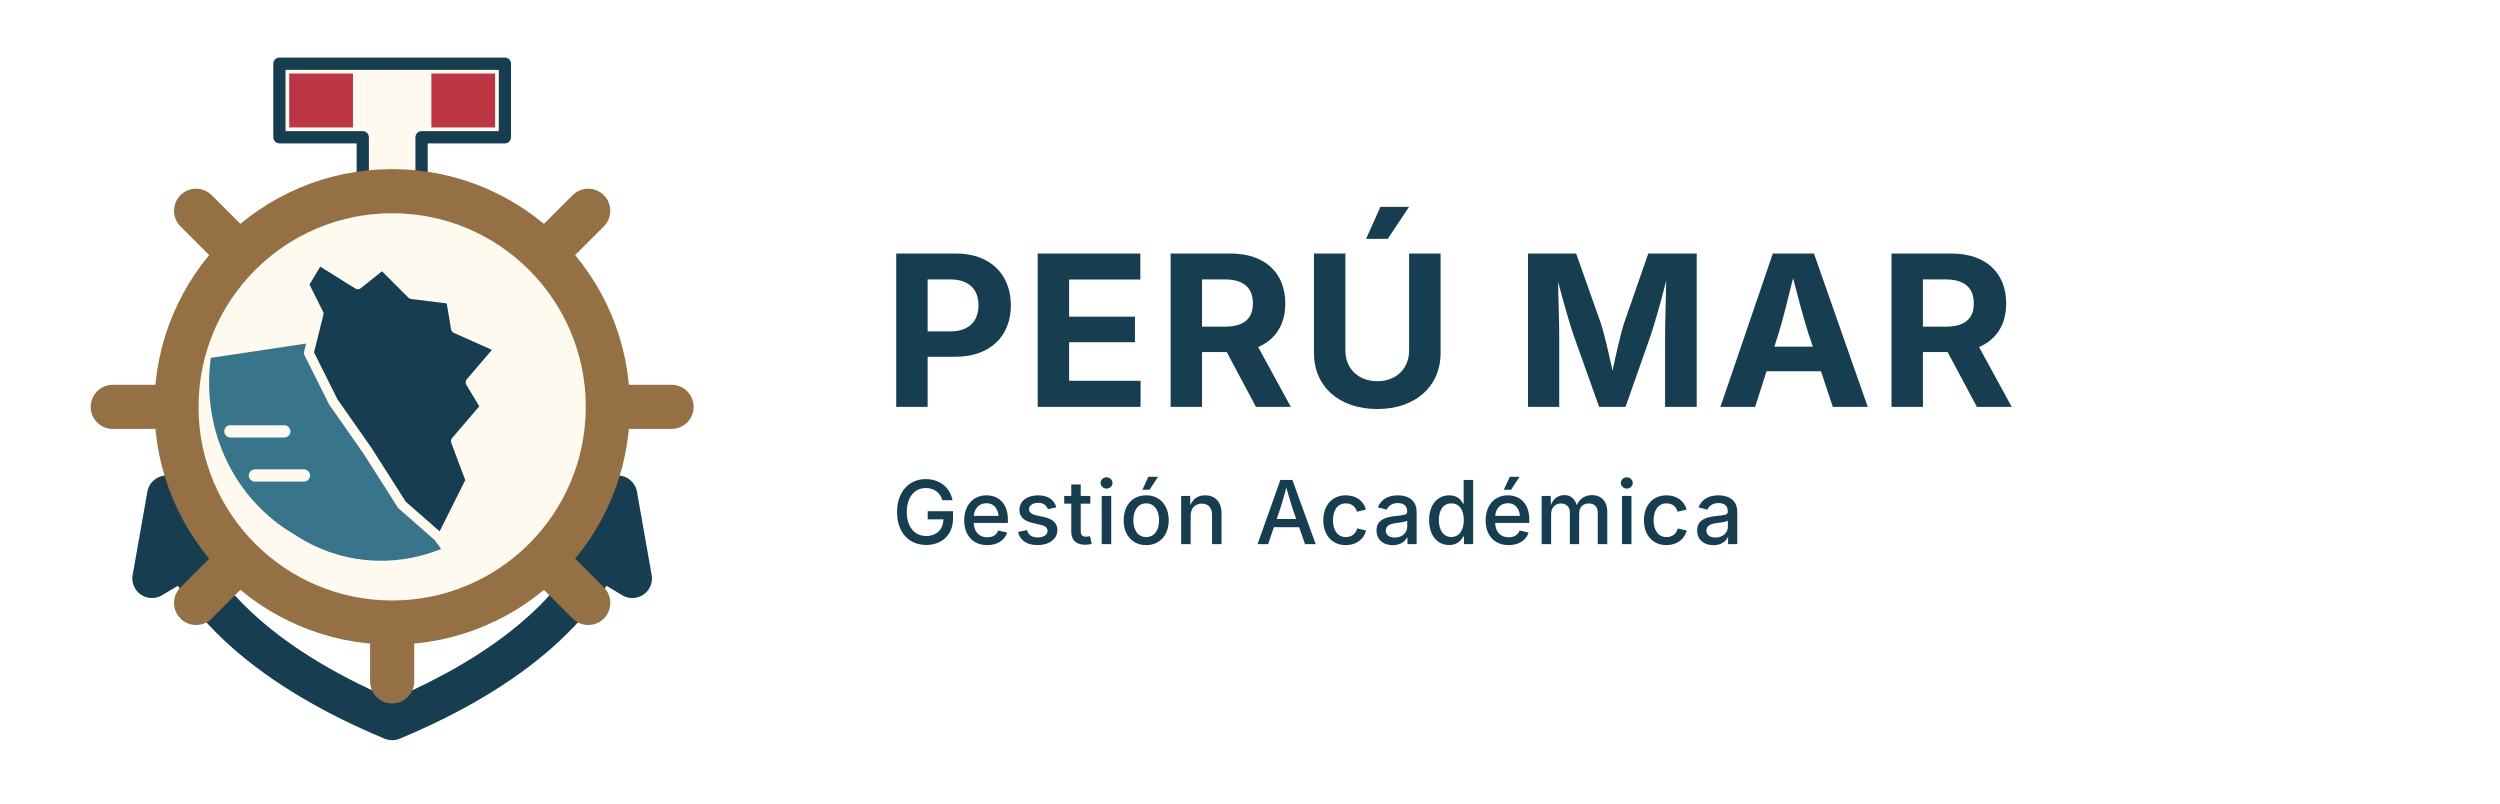
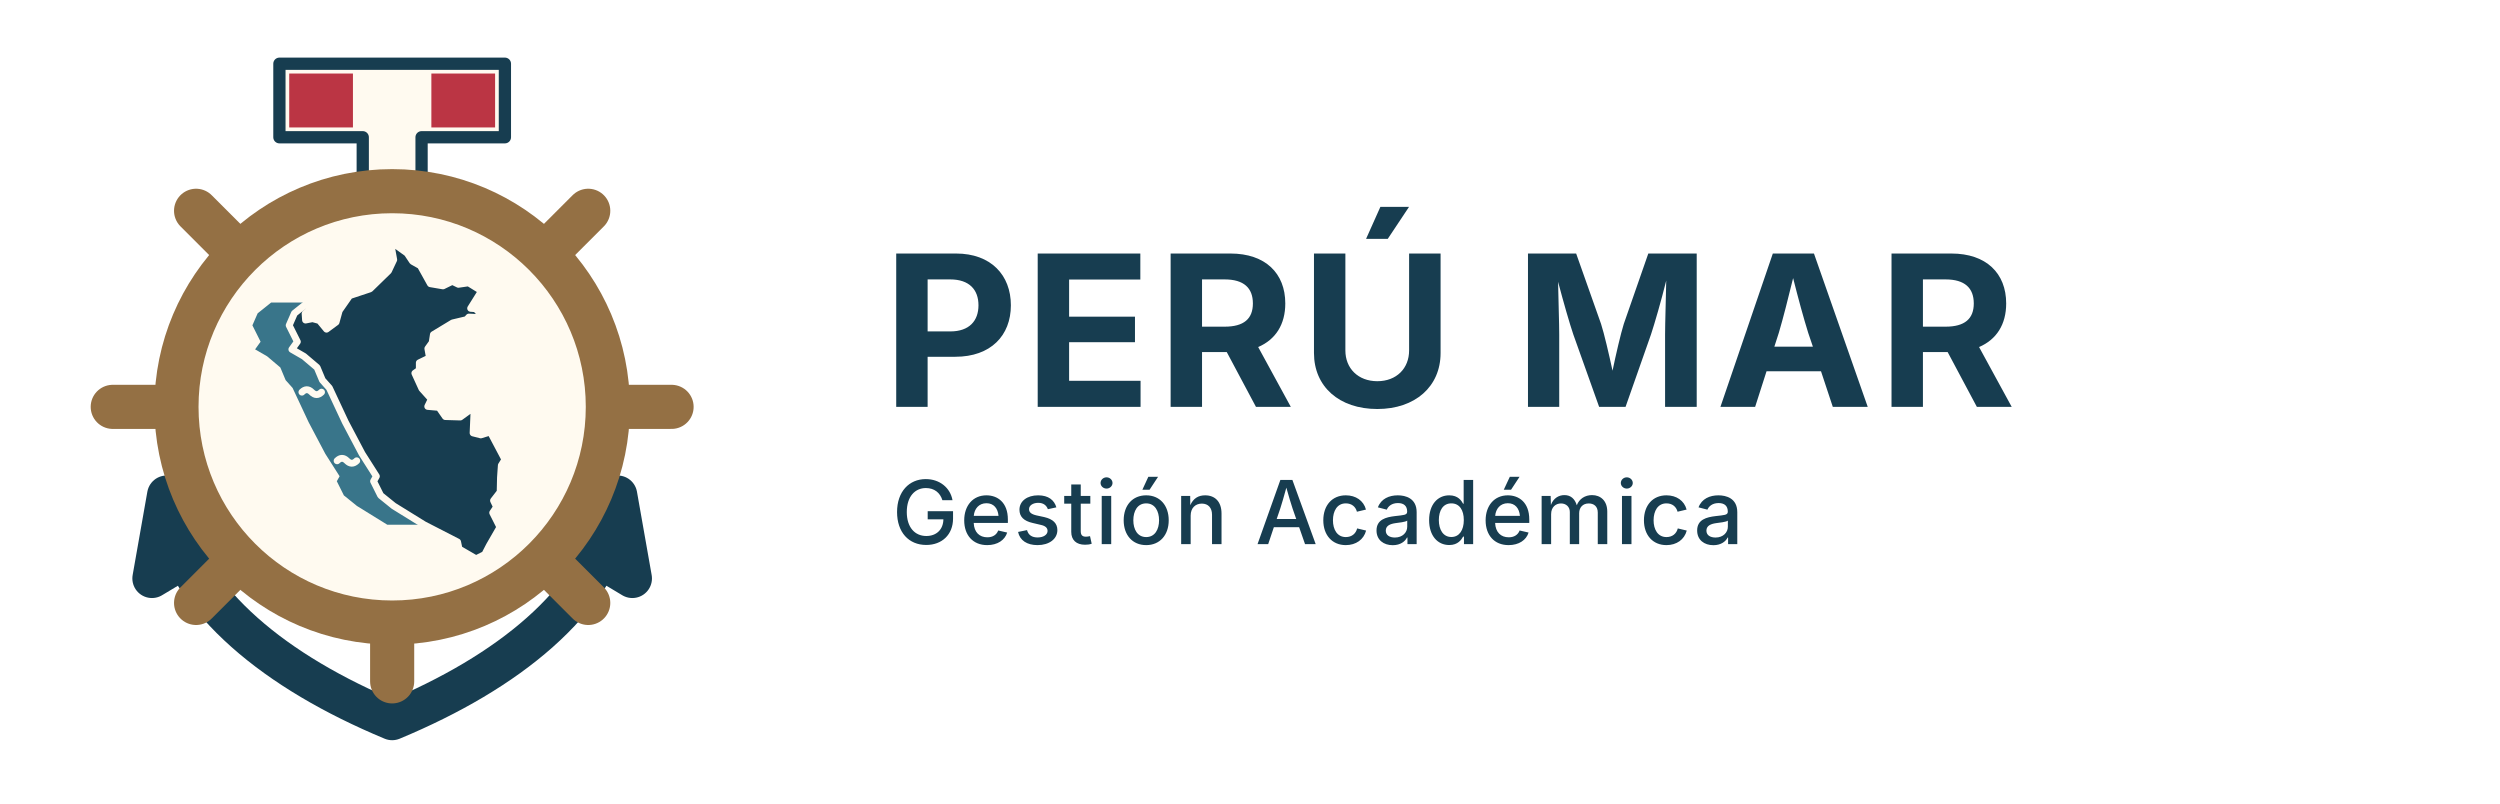
<svg xmlns="http://www.w3.org/2000/svg" viewBox="0 0 510 164" role="img" aria-labelledby="pm-logo-title pm-logo-desc">
  <g id="anchor" fill="none" stroke="var(--pm-ink, #173d50)" stroke-width="8" stroke-linecap="round" stroke-linejoin="round">
    <path d="M80 29v116M34 105c5 18 22 32 46 42 24-10 41-24 46-42" />
    <path d="m34 101-3 17 15-9m80-8 3 17-15-9" />
  </g>
  <g id="institutional-t" stroke="var(--pm-ink, #173d50)" stroke-width="2.5" stroke-linejoin="round">
    <path d="M57 13h46v15H86v15H74V28H57Z" fill="var(--pm-paper, #fffaf0)" />
    <path d="M59 15h13v11H59Zm29 0h13v11H88Z" fill="var(--pm-red, #bb3544)" stroke="none" />
  </g>
  <g id="wheel" stroke="var(--pm-wheel, #947044)" stroke-linecap="round">
    <path d="M23 83h14m86 0h14M40 43l10 10m60 60 10 10M40 123l10-10m60-60 10-10M80 127v12" fill="none" stroke-width="9" />
    <circle cx="80" cy="83" r="44" fill="var(--pm-paper, #fffaf0)" stroke-width="9" />
  </g>
  <g id="peru-and-mar-de-grau">
-     <path id="western-sea" d="M43 73c-2 15 5 29 17 36 9 6 20 7 30 3l-8-11-7-11-7-10-5-10Z" fill="var(--pm-sea, #39758a)" />
-     <path id="sea-lines" d="M47 88h11m-6 9h10" fill="none" stroke="var(--pm-paper, #fffaf0)" stroke-width="2.5" stroke-linecap="round" />
-     <path id="peru" d="m65 53 8 5 5-4 6 6 8 1 1 6 9 4-6 7 3 5-6 7 3 8-6 12-8-7-7-11-7-10-5-10 2-8-3-6Z" fill="var(--pm-ink, #173d50)" stroke="var(--pm-paper, #fffaf0)" stroke-width="2" stroke-linejoin="round" />
+     <path id="western-sea" d="M62.82 61.71 L60.06 63.92 L58.99 66.37 L60.66 69.71 L59.54 71.27 L62.00 72.69 L64.69 74.97 L65.77 77.55 L67.19 79.14 L70.45 86.11 L73.86 92.57 L76.78 97.16 L76.21 98.17 L77.65 101.06 L80.31 103.21 L86.50 107.04 L79.00 107.04 L72.81 103.21 L70.15 101.06 L68.71 98.17 L69.28 97.16 L66.36 92.57 L62.95 86.11 L59.69 79.14 L58.27 77.55 L57.19 74.97 L54.50 72.69 L52.04 71.27 L53.16 69.71 L51.49 66.37 L52.56 63.92 L55.32 61.71Z" fill="var(--pm-sea, #39758a)" />
+     <path id="sea-lines" d="M61.59 80q1-1 2 0t2 0 M68.77 94q1-1 2 0t2 0" fill="none" stroke="var(--pm-paper, #fffaf0)" stroke-width="1.4" stroke-linecap="round" />
+     <path id="peru" d="M98.77 64.84 L95.66 64.68 L95.19 65.20 L92.36 65.87 L88.41 68.26 L88.16 69.89 L87.28 71.11 L87.62 73.00 L85.54 74.01 L85.54 75.49 L84.63 76.13 L86.07 79.28 L87.99 81.41 L87.26 82.91 L89.55 83.11 L90.85 84.98 L93.90 85.07 L96.74 83.01 L96.51 88.32 L98.08 88.72 L100.03 88.12 L103.01 93.75 L102.27 94.94 L102.10 97.40 L102.03 100.37 L100.68 102.12 L101.30 103.42 L100.51 104.60 L101.99 107.54 L99.82 111.31 L98.89 113.11 L97.11 114.00 L93.65 111.99 L93.35 110.56 L86.50 107.04 L80.31 103.21 L77.65 101.06 L76.21 98.17 L76.78 97.16 L73.86 92.57 L70.45 86.11 L67.19 79.14 L65.77 77.55 L64.69 74.97 L62.00 72.69 L59.54 71.27 L60.66 69.71 L58.99 66.37 L60.06 63.92 L62.82 61.71 L63.23 63.17 L62.24 64.00 L62.33 65.29 L63.76 65.01 L65.16 65.39 L66.61 67.15 L68.56 65.71 L69.21 63.35 L71.33 60.31 L75.48 58.93 L79.25 55.26 L80.32 52.99 L79.84 50.33 L80.76 50.00 L83.06 51.66 L84.16 53.31 L85.76 54.21 L87.80 57.88 L90.37 58.32 L92.27 57.39 L93.52 58.00 L95.59 57.70 L98.24 59.34 L96.01 62.90 L97.04 62.98Z" fill="var(--pm-ink, #173d50)" stroke="var(--pm-paper, #fffaf0)" stroke-width="1.4" stroke-linejoin="round" />
  </g>
  <g id="wordmark" fill="var(--pm-ink, #173d50)" font-family="system-ui, -apple-system, 'Segoe UI', sans-serif">
    <text x="180" y="83" font-size="43" font-weight="750" letter-spacing="1">PERÚ MAR</text>
    <text x="182" y="111" font-size="18" font-weight="450" letter-spacing=".4">Gestión Académica</text>
  </g>
</svg>
